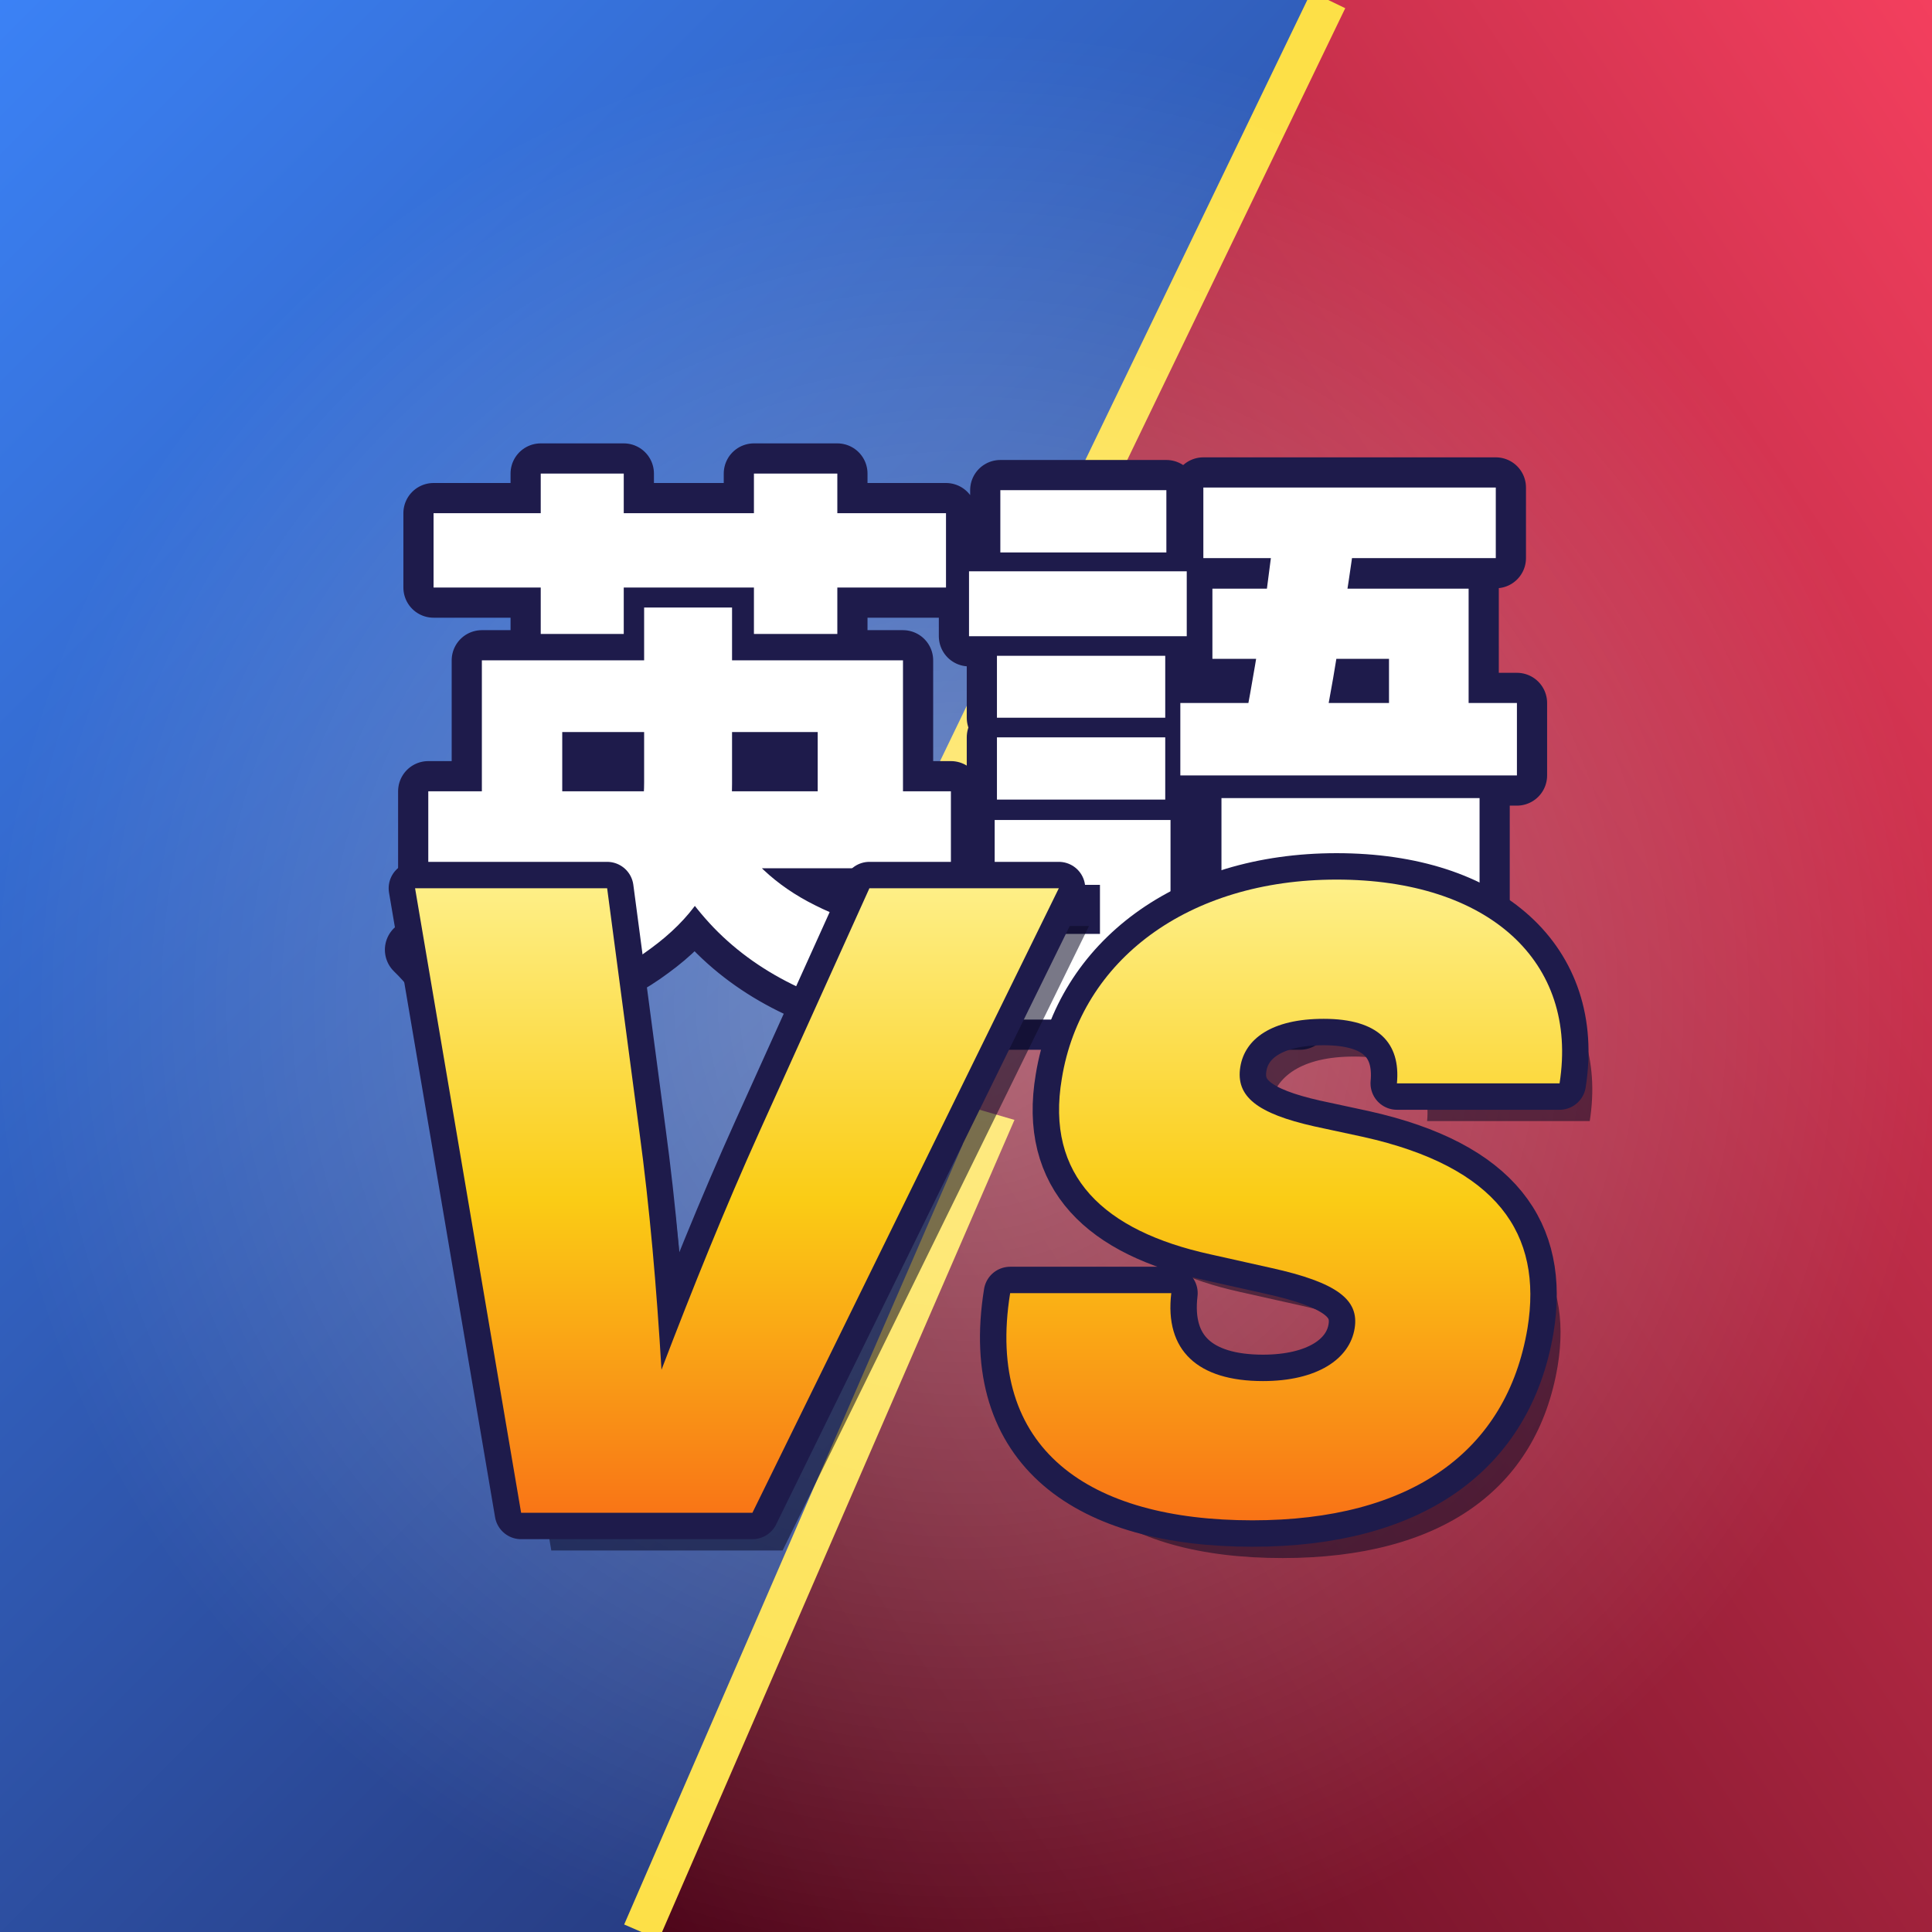
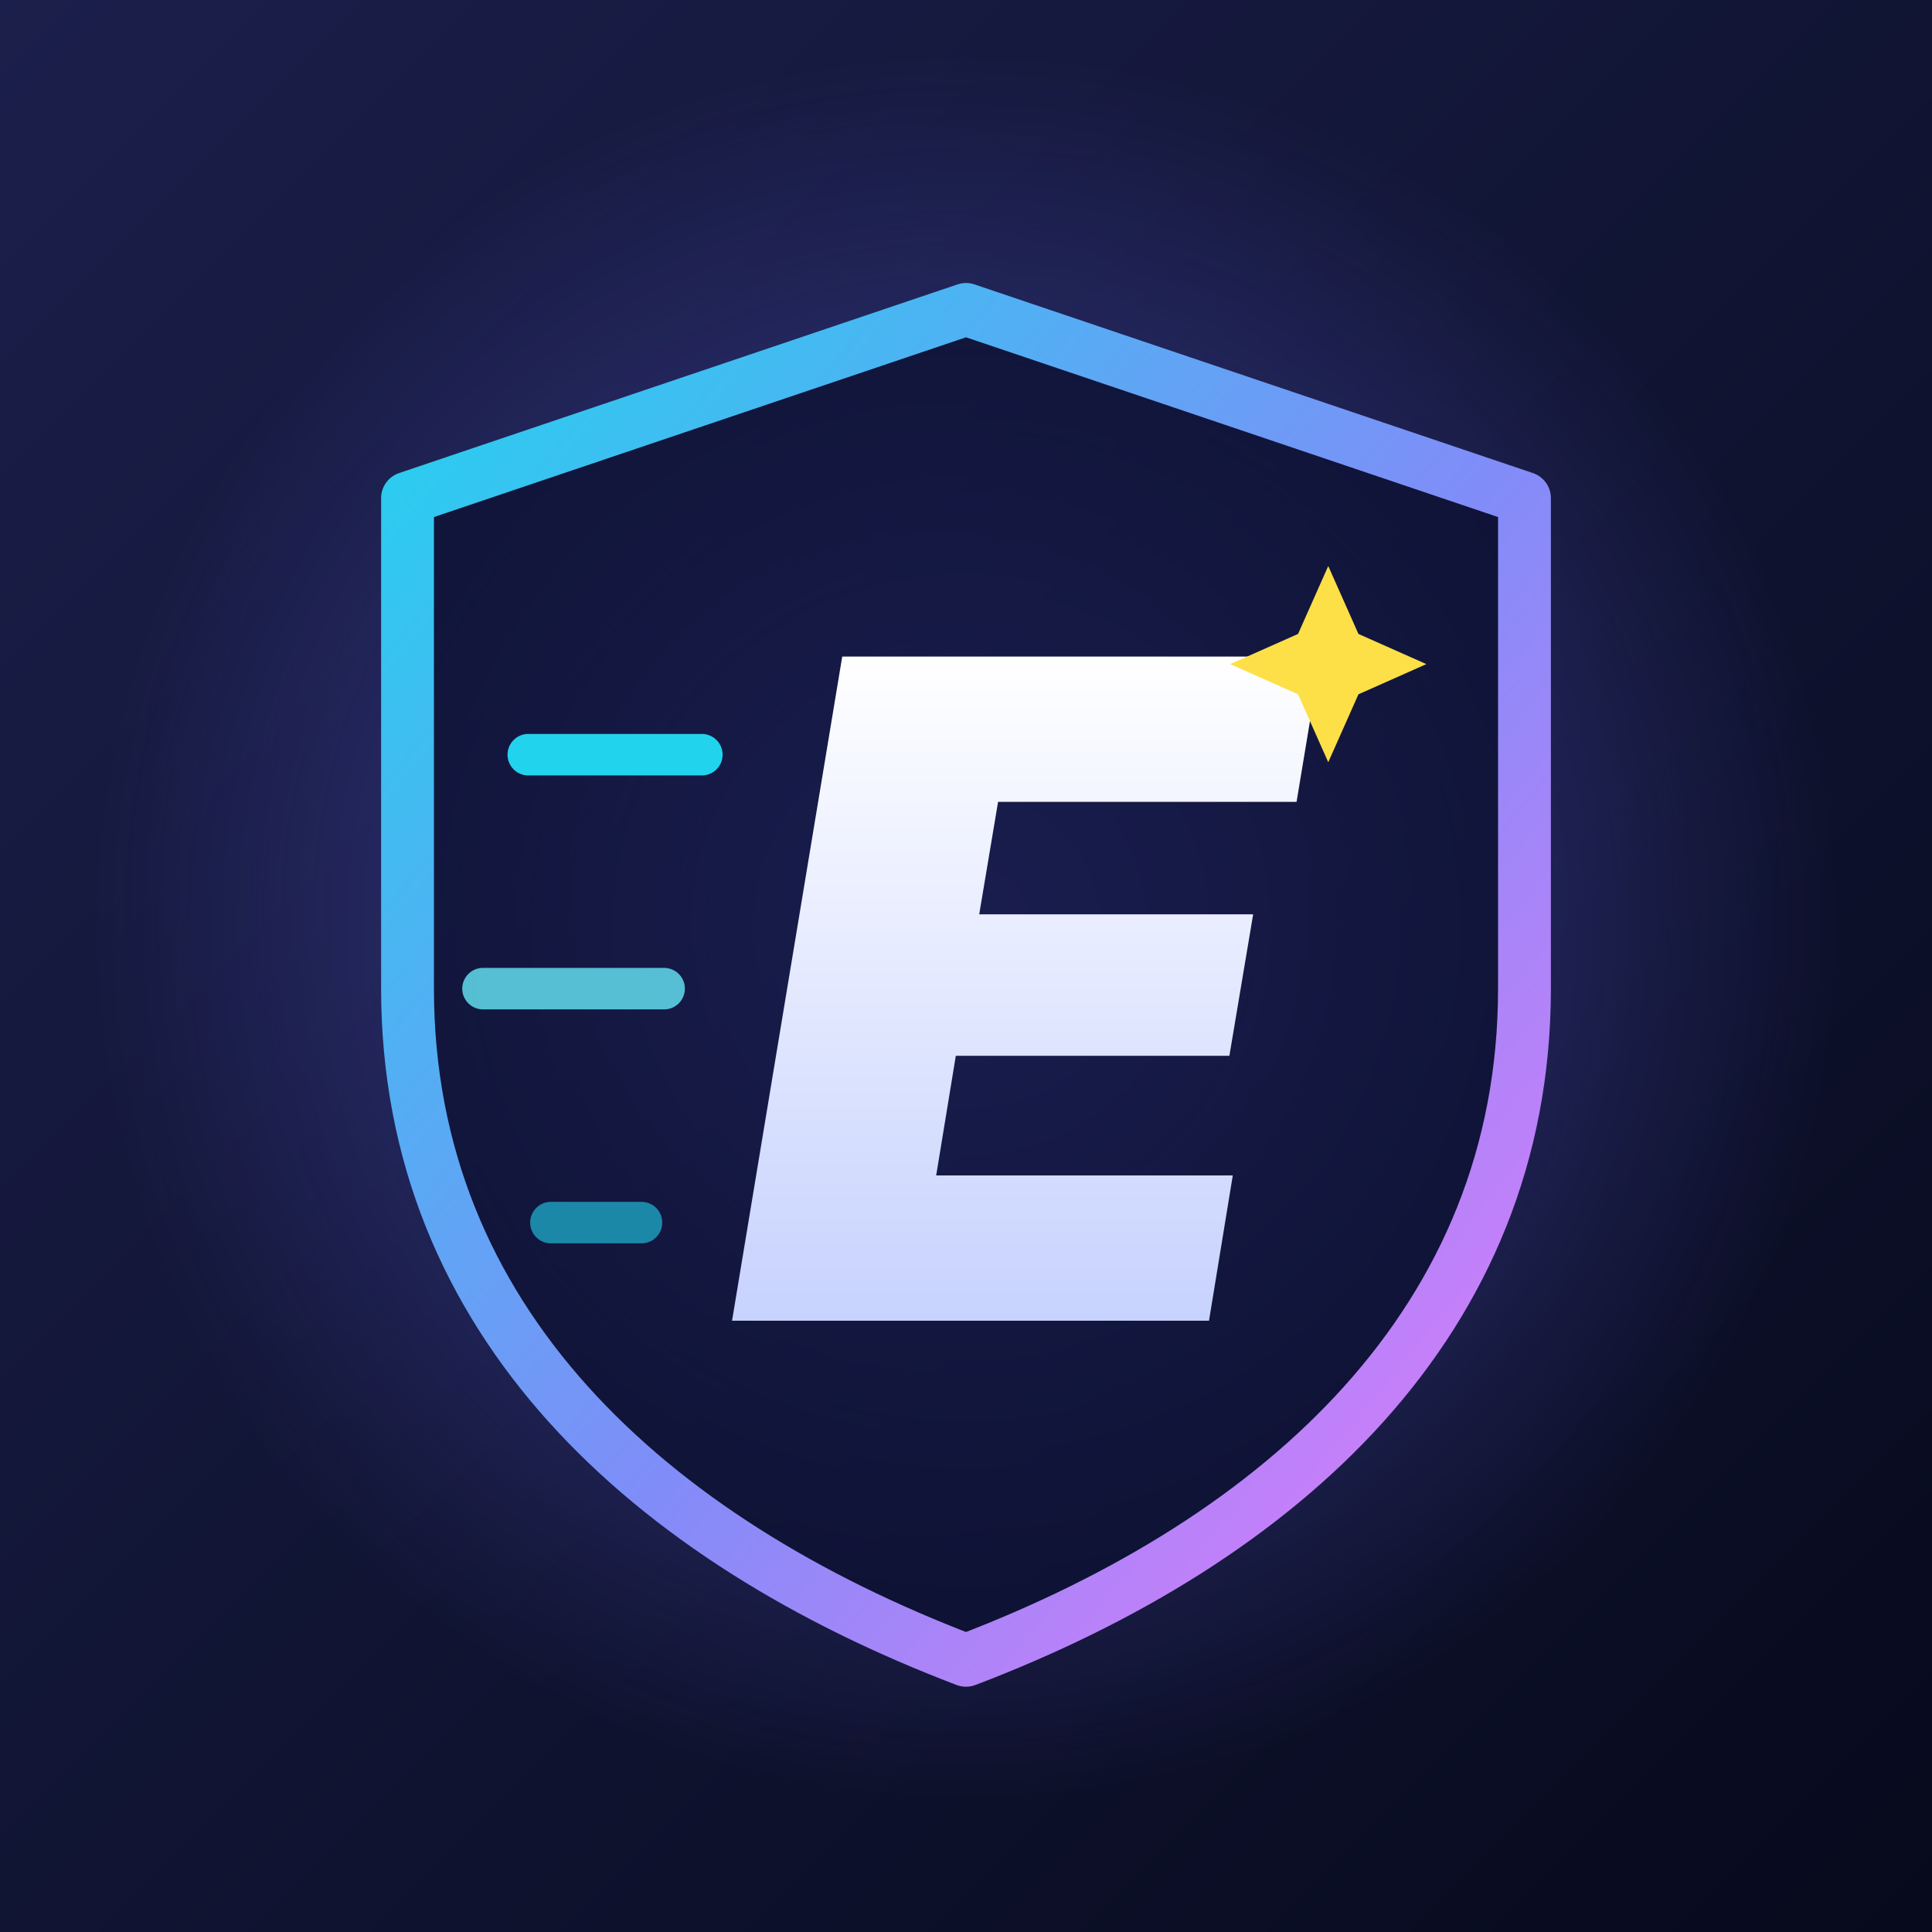
<svg xmlns="http://www.w3.org/2000/svg" viewBox="0 0 512 512">
  <defs>
-     <linearGradient id="blue" x1="0" y1="0" x2="1" y2="1">
-       <stop offset="0" stop-color="#3b82f6" />
-       <stop offset="1" stop-color="#1e1b4b" />
+     <linearGradient id="bg" x1="0" y1="0" x2="1" y2="1">
+       <stop offset="0" stop-color="#1b1f4b" />
+       <stop offset="1" stop-color="#070a1c" />
    </linearGradient>
-     <linearGradient id="red" x1="1" y1="0" x2="0" y2="1">
-       <stop offset="0" stop-color="#f43f5e" />
-       <stop offset="1" stop-color="#4c0519" />
+     <linearGradient id="neon" x1="0" y1="0" x2="1" y2="1">
+       <stop offset="0" stop-color="#22d3ee" />
+       <stop offset=".55" stop-color="#818cf8" />
+       <stop offset="1" stop-color="#e879f9" />
    </linearGradient>
-     <linearGradient id="gold" gradientUnits="userSpaceOnUse" x1="0" y1="233" x2="0" y2="403">
-       <stop offset="0" stop-color="#fef08a" />
-       <stop offset="0.5" stop-color="#facc15" />
-       <stop offset="1" stop-color="#f97316" />
+     <radialGradient id="glow" cx="50%" cy="48%" r="45%">
+       <stop offset="0" stop-color="#6366f1" stop-opacity=".55" />
+       <stop offset="1" stop-color="#6366f1" stop-opacity="0" />
+     </radialGradient>
+     <linearGradient id="white" x1="0" y1="174" x2="0" y2="350" gradientUnits="userSpaceOnUse">
+       <stop offset="0" stop-color="#ffffff" />
+       <stop offset="1" stop-color="#c7d2fe" />
    </linearGradient>
-     <radialGradient id="glow" cx="50%" cy="52%" r="50%">
-       <stop offset="0" stop-color="#ffffff" stop-opacity="0.35" />
-       <stop offset="1" stop-color="#ffffff" stop-opacity="0" />
-     </radialGradient>
  </defs>
  <g id="bg">
-     <rect width="512" height="512" fill="url(#blue)" />
-     <path d="M352 0H512V512H170L262 300L214 286Z" fill="url(#red)" />
-     <path d="M352 0L214 286L262 300L170 512" fill="none" stroke="#fde047" stroke-width="10" stroke-linejoin="miter" />
+     <rect width="512" height="512" fill="url(#bg)" />
    <rect width="512" height="512" fill="url(#glow)" />
  </g>
  <g id="fg">
-     <g fill="#ffffff" stroke="#1e1b4b" stroke-width="16" stroke-linejoin="round" paint-order="stroke">
-       <path d="M113.5 209.7H252.0V230.1H113.5ZM127.7 175.0H239.3V218.7H216.7V194.0H149.0V218.7H127.7ZM170.7 161.0H194.0V207.7Q194.0 216.1 192.0 223.9Q189.9 231.6 185.2 238.6Q180.5 245.5 172.4 251.4Q164.4 257.4 152.4 262.2Q140.4 267.0 123.9 270.5Q122.6 268.0 120.3 264.5Q117.9 261.0 115.3 257.6Q112.6 254.2 110.0 251.7Q125.2 249.3 135.9 245.8Q146.5 242.3 153.4 238.1Q160.2 233.9 164.0 229.1Q167.9 224.2 169.3 218.7Q170.7 213.2 170.7 207.4ZM192.7 217.9Q200.3 232.1 216.0 239.9Q231.6 247.8 256.3 250.1Q254.0 252.5 251.4 256.1Q248.7 259.7 246.4 263.5Q244.1 267.3 242.6 270.5Q224.6 267.6 211.5 261.6Q198.5 255.5 189.2 245.9Q179.9 236.2 173.2 222.4ZM114.9 136.0H250.7V155.7H114.9ZM143.3 125.5H165.3V168.0H143.3ZM199.8 125.5H221.9V168.0H199.8Z M323.7 211.5H392.1V269.6H370.5V231.2H344.5V270.2H323.7ZM321.3 156.0H389.2V196.8H368.1V174.6H321.3ZM338.1 137.1 359.5 138.8Q358.3 148.5 356.6 159.2Q355.0 169.8 353.3 179.7Q351.6 189.5 350.1 196.9H328.6Q330.0 191.1 331.3 183.8Q332.6 176.5 333.9 168.5Q335.2 160.5 336.2 152.5Q337.3 144.4 338.1 137.1ZM318.9 129.2H396.4V147.9H318.9ZM312.8 186.3H402.0V205.5H312.8ZM331.7 245.3H383.1V265.0H331.7ZM264.2 173.8H308.8V190.2H264.2ZM265.1 129.9H309.1V146.4H265.1ZM264.2 195.4H308.8V211.9H264.2ZM256.8 151.4H314.5V168.6H256.8ZM274.4 217.3H310.2V264.7H274.4V247.5H291.5V234.5H274.4ZM263.6 217.3H282.0V270.2H263.6Z" />
+     <path d="M256 82 L404 132 V262 C404 350 340 408 256 440 C172 408 108 350 108 262 V132 Z" fill="#0b0f2e" fill-opacity=".7" stroke="url(#neon)" stroke-width="14" stroke-linejoin="round" />
+     <g stroke-width="11" stroke-linecap="round">
+       <line x1="140" y1="200" x2="186" y2="200" stroke="#22d3ee" />
+       <line x1="128" y1="262" x2="176" y2="262" stroke="#67e8f9" opacity=".8" />
+       <line x1="146" y1="324" x2="170" y2="324" stroke="#22d3ee" opacity=".6" />
    </g>
-     <g fill="#0b0a24" opacity="0.55" transform="translate(8 10)">
-       <path d="M138.1 400.9H199.4L280.6 235.4H230.4L201.4 299.6C192.1 320.2 183.6 341.3 175.3 363.0C174.0 341.3 172.2 320.2 169.4 299.6L160.9 235.4H110.0Z M331.9 402.9C373.8 402.9 399.3 384.8 404.8 352.0C408.9 326.9 396.7 309.2 361.3 301.3L348.3 298.5C333.2 295.1 327.4 290.6 328.7 282.7C329.9 275.4 336.9 270.0 350.8 270.0C365.3 270.0 371.2 276.4 370.2 287.1H413.3C418.4 254.7 394.3 233.1 354.2 233.1C314.9 233.1 286.5 254.4 281.4 285.8C277.0 311.7 292.5 326.2 320.7 332.4L336.8 336.0C354.5 339.9 360.2 344.5 359.0 352.0C357.7 360.2 349.0 366.0 334.7 366.0C317.4 366.0 308.6 357.9 310.4 342.7H267.7C261.0 384.2 288.7 402.9 331.9 402.9Z" />
-     </g>
-     <g fill="url(#gold)" stroke="#1e1b4b" stroke-width="14" stroke-linejoin="round" paint-order="stroke">
-       <path d="M138.1 400.9H199.4L280.6 235.4H230.4L201.4 299.6C192.1 320.2 183.6 341.3 175.3 363.0C174.0 341.3 172.2 320.2 169.4 299.6L160.9 235.4H110.0Z M331.9 402.9C373.8 402.9 399.3 384.8 404.8 352.0C408.9 326.9 396.7 309.2 361.3 301.3L348.3 298.5C333.2 295.1 327.4 290.6 328.7 282.7C329.9 275.4 336.9 270.0 350.8 270.0C365.3 270.0 371.2 276.4 370.2 287.1H413.3C418.4 254.7 394.3 233.1 354.2 233.1C314.9 233.1 286.5 254.4 281.4 285.8C277.0 311.7 292.5 326.2 320.7 332.4L336.8 336.0C354.5 339.9 360.2 344.5 359.0 352.0C357.7 360.2 349.0 366.0 334.7 366.0C317.4 366.0 308.6 357.9 310.4 342.7H267.7C261.0 384.2 288.7 402.9 331.9 402.9Z" />
-     </g>
+     <path d="M194.0 350.0H320.4L326.7 311.5H248.1L253.3 279.8H325.8L332.1 242.3H259.5L264.5 212.5H343.6L350.0 174.0H223.2Z" fill="url(#white)" />
+     <path d="M352 150 l8 18 18 8 -18 8 -8 18 -8 -18 -18 -8 18 -8z" fill="#fde047" />
  </g>
</svg>
